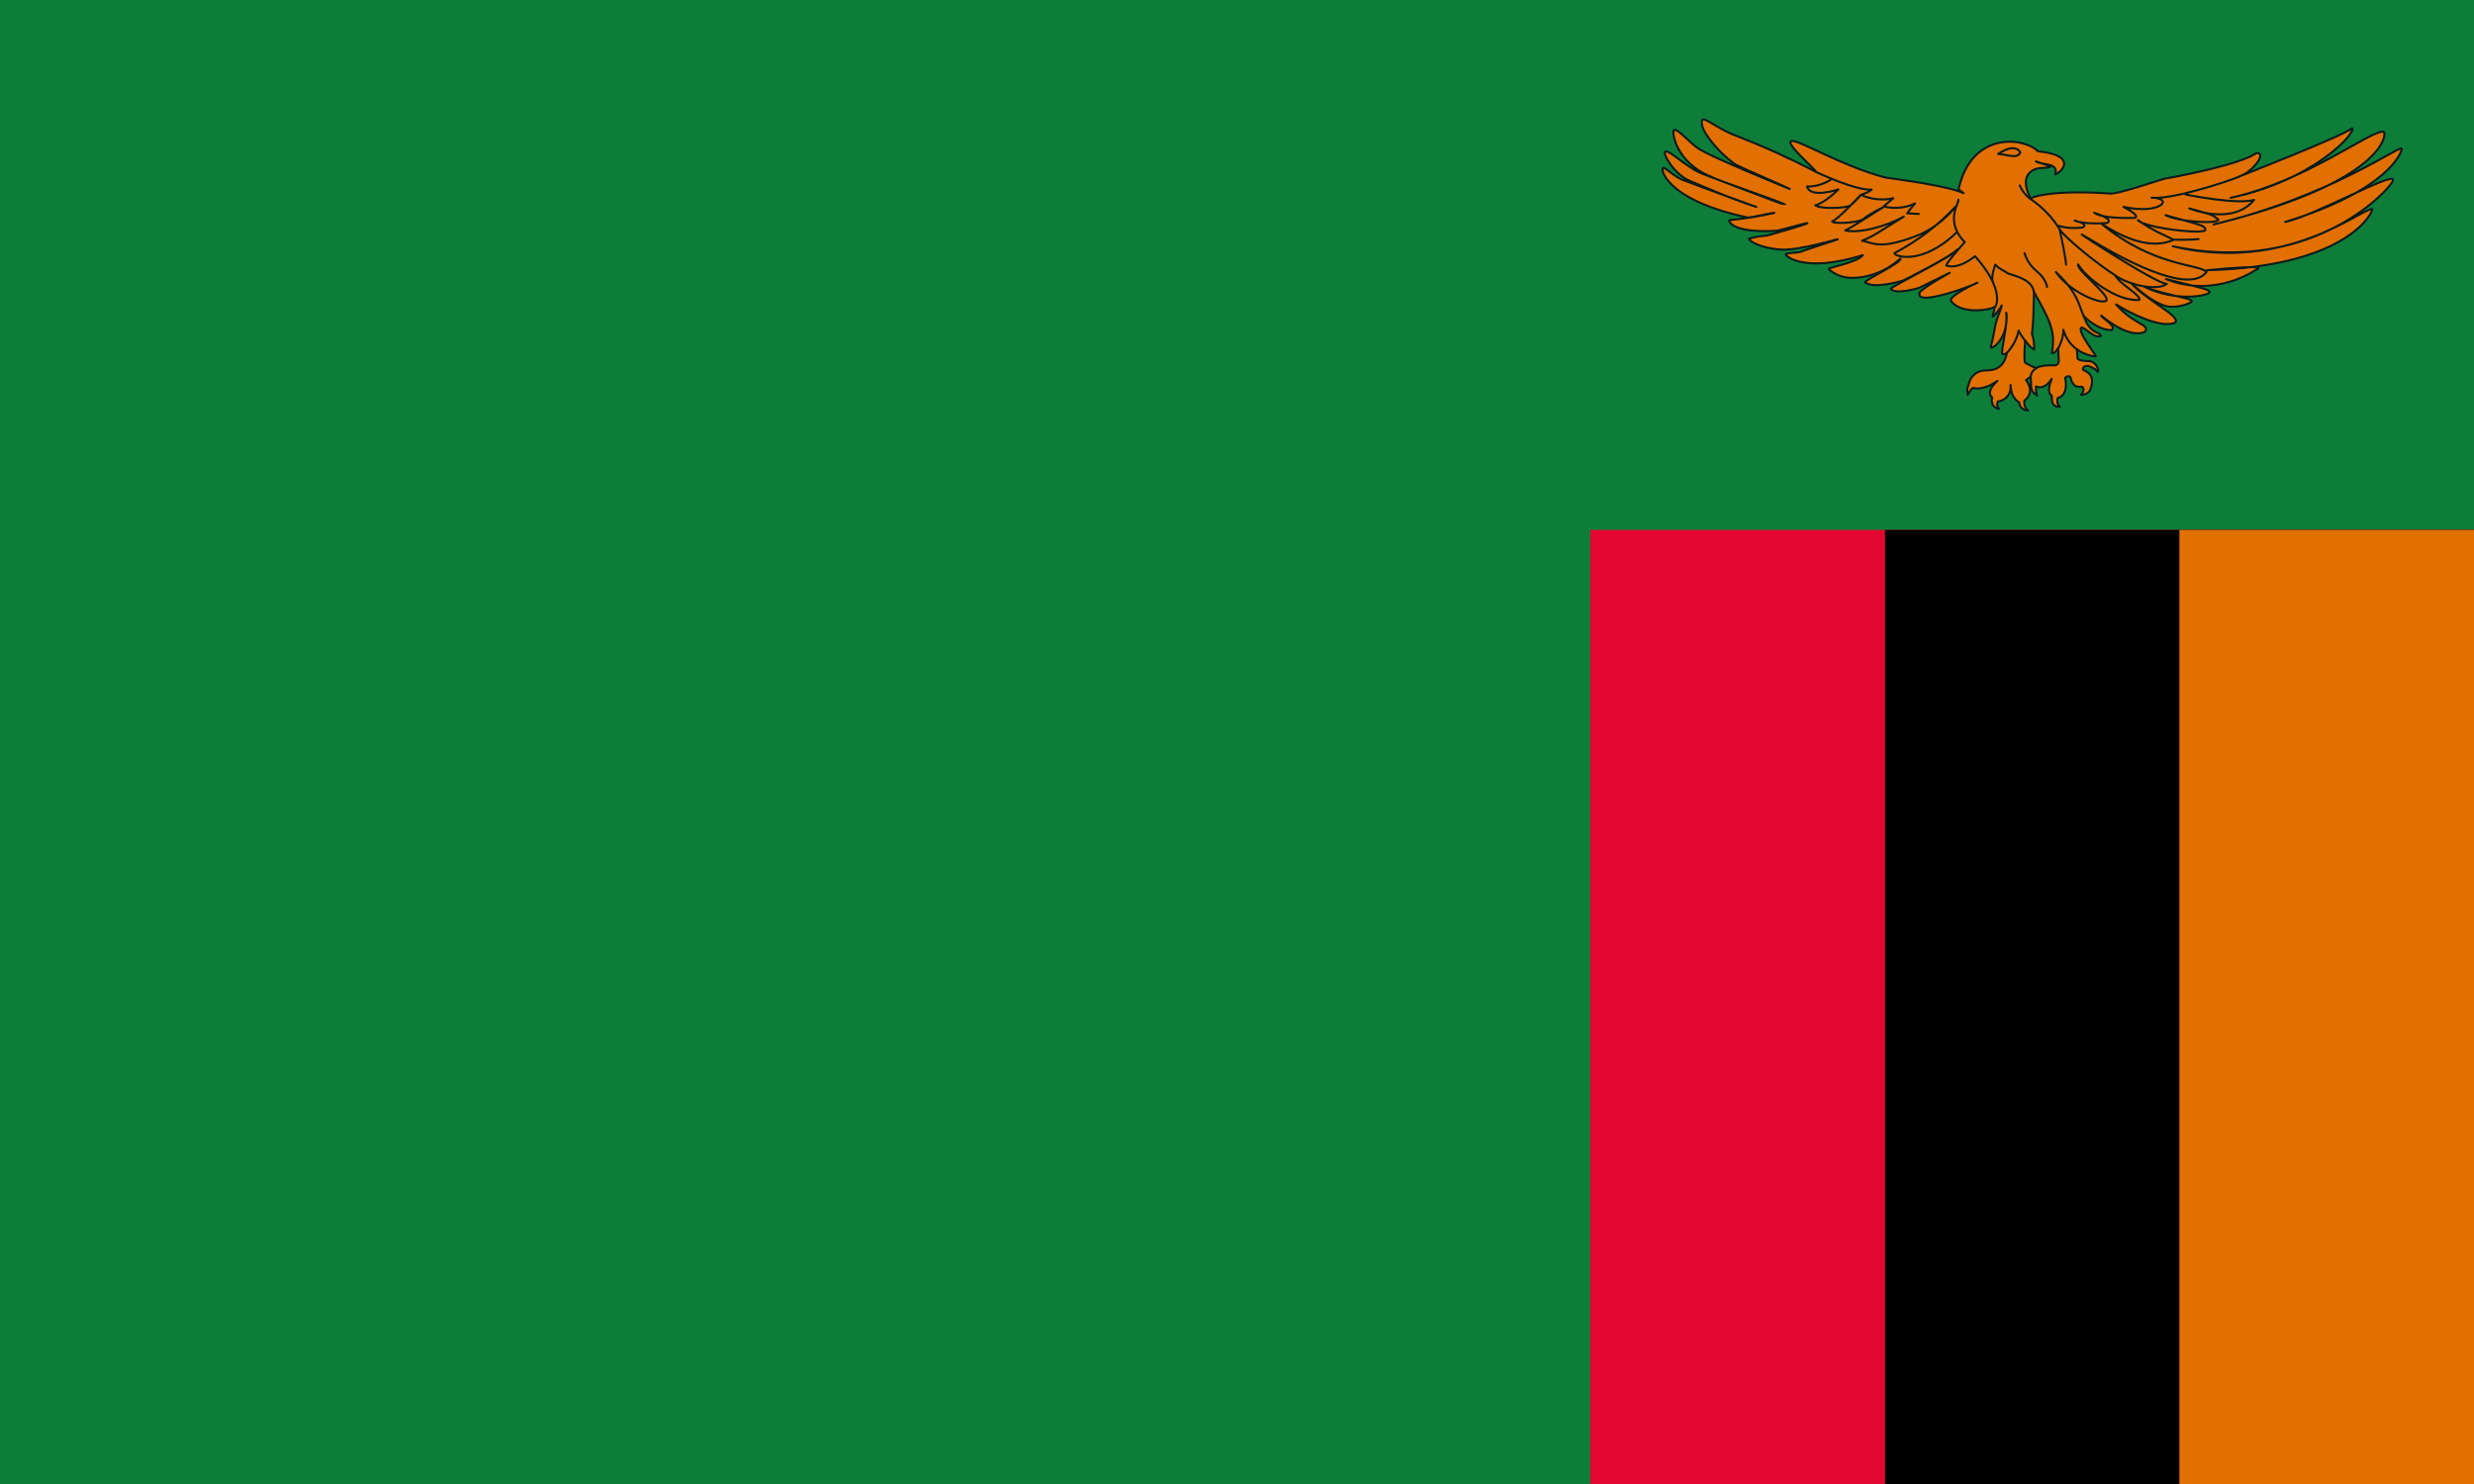
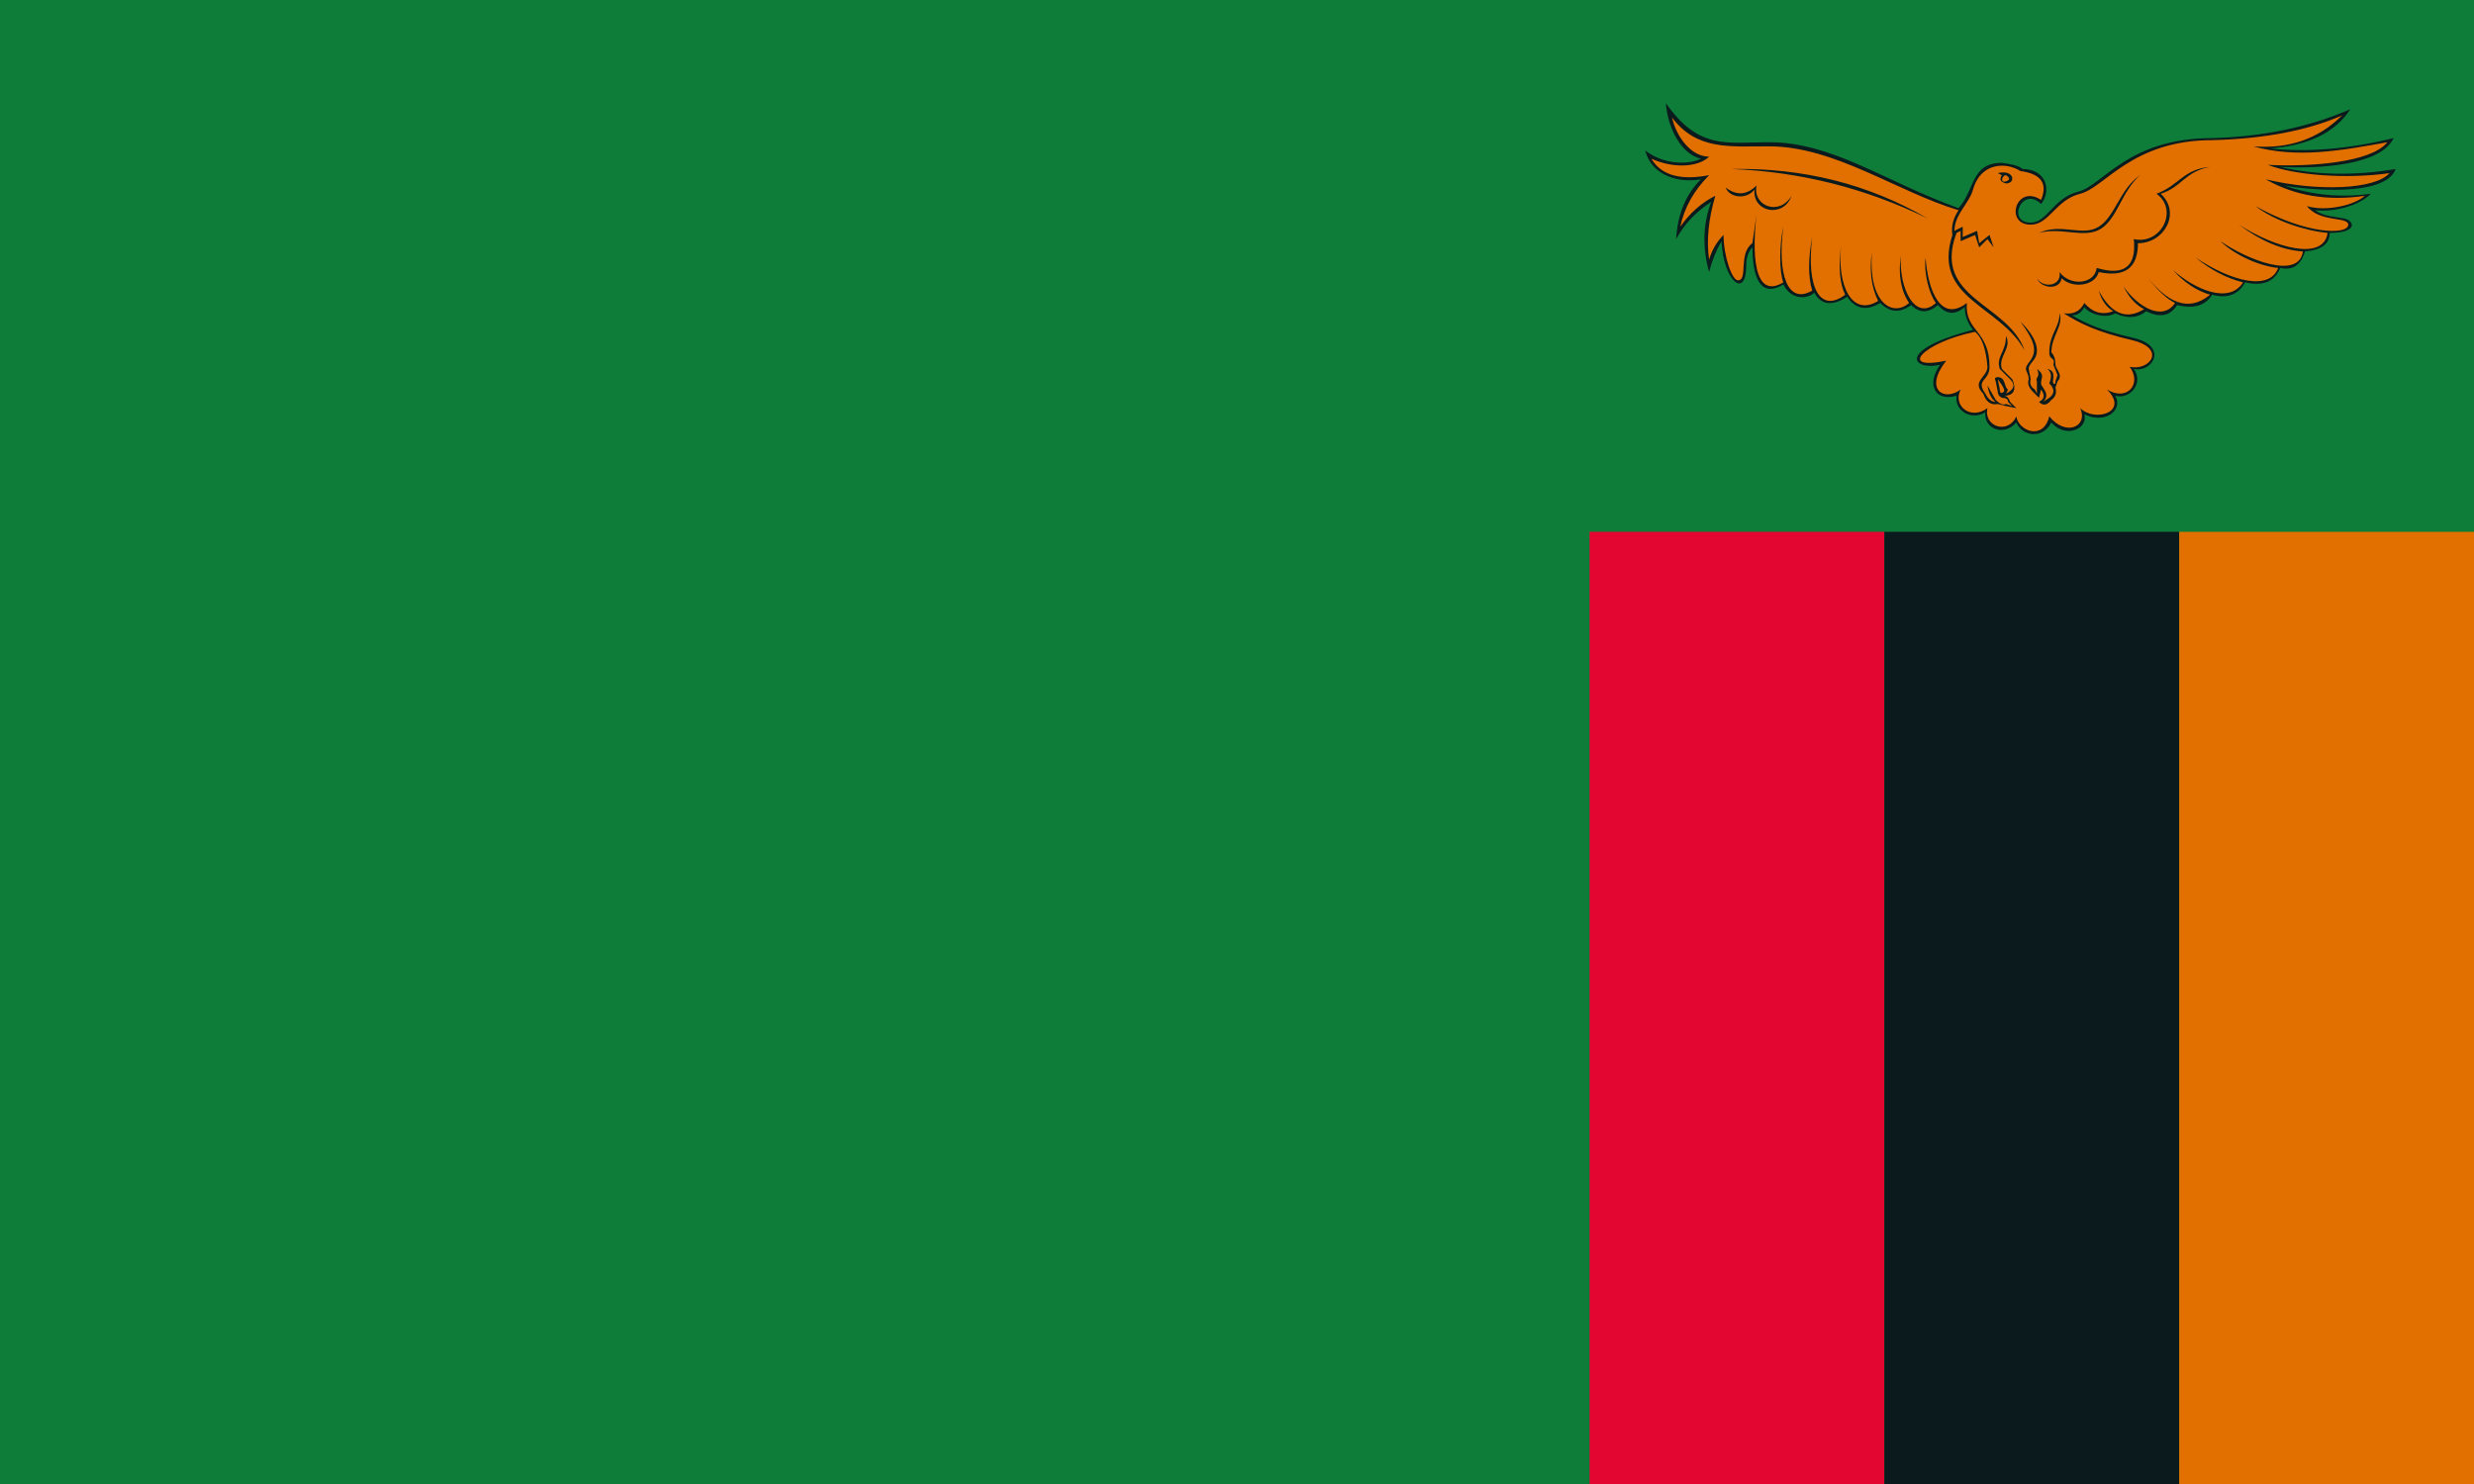
<svg xmlns="http://www.w3.org/2000/svg" width="1200" height="720">
  <path fill="#0f7d3a" d="M0 0h1200v720H0z" />
-   <path fill="#e30631" d="M771.4 257.1H1200V720H771.4z" />
-   <path d="M914.3 257.1H1200V720H914.3z" />
-   <path fill="#e17000" d="M1057.1 257.1H1200V720h-142.9z" />
-   <path fill="#e17000" stroke="#0a1a1d" stroke-linecap="round" stroke-linejoin="round" d="M982.4 176c1.8 1.2 5.2 2.6 5.2 2.6 3.3-2 9.6-1.1 10-1.5.5-.5 1-1.5 1-1.5l-.3-6.7q-1.8 2.8-3.1 2.4c2.1-10.3-1-16-8.6-29.6-.2 8-.3 15.2-1 20.3 1.2 3.9.8 3.7 1.2 7.6-1.5-.6-3.1-2.4-4.5-4.4 0 0-.8 9.1 0 10.8m29.8-19.3c3.2 5.3 6 4.2 7 6.2-3.2 1.7-7-3.6-9.5-4-2.4 1.5 7 13.2 7 14-.1.2-5-.4-9.2-3.4l.3 4.3c0 .3.3 1.3 5.8 1.4 4.5.7 4.8 6.7 3.8 5-1-1.6-4.6-2.7-4.6-2.7s-3 .1-2.3 2c5.7 2 4.5 6.8 3.5 9.5-1 2.6-4.5 2.6-4.5 2.6s2.5-3 .3-4c-4.7 1-5.3-4.3-5.3-4.3s-.8-1.8-2.7 0c1.8 9-3.6 9.8-3.6 9.8s-.9 2.6 1 4.3c-5 0-3.5-4.6-4-5.6-.7-.1-2.5-2.2.1-8-3.8 5.9-7.6 3.7-7.6 3.7s-.3 1.9.5 4.5c-3-2.2-3-3.3-3-7.2l-.2-2-2.2 1.6c4.8 6.3-.8 10-.8 10s-.5 3 1.8 4.8c-4.3-.3-4.3-4-4.3-4s-4-1.7-4.2-8.4a7 7 0 0 1-6.2 8s-.9 1.7.6 3.6c-4.7-1-3.3-5.6-3.3-5.6s-3.7-2.2 2.5-8c-6.8 4.8-11 3.6-12 3.4 0 0-.9.8-2.4 3.4-.5-3.8.3-4.3.3-4.3s.8-7.7 9-7.6c8 0 9.2-6 9.8-8.7-1.1 1-1.7 1-2.2.8-1.2-.4 3-15.8 1.8-20.1 1.4 13-7.8 18.5-7.5 16.6 1.3-4.2 1.6-8.1 2.5-11.6s2.5-6.6 2.8-8.5c-1 2.2-4 5.3-4.2 5.4-.8.6 1.6-5.4.5-4.6-2.2 1.5-16.5 3.7-21-3.2 0-3 14-9.2 12.9-8.6-2 1.3-28.8 11.3-28.1 5.4-1.5-1.4 15.2-10.5 14.8-10.3l-14.8 7.3c-.5.3-11.8 3.5-13.9.5-.4-.7 32.1-16.8 32.3-19.1-2.2 3-25.2 14.6-26.1 15s-14.5 4.4-18.6 1c-.9-.9 18-9.6 17.1-11.6a36 36 0 0 1-18.3 9c-3 .5-6.2.6-8.6.1-4.8-1-7.9-3.7-7.8-4.1 0-.7 13.6-3 16.5-6.6-28.3 8.8-37.9.5-37.4-.6.3-.4 6.5-.7 7.2-1 .4-.4 17.5-5.8 18-6.1.3-.4-17.9 5.4-27.4 5-10.8-.7-16-4.5-15.6-5.3a32 32 0 0 1 7.9-1.4c1.4-.1 19.8-5.6 20.4-6 1.2-1-12.8 3.4-15.4 3.6-20 1.1-23-4.2-22.5-5.2a174 174 0 0 0 21.8-3.5c.6-.5-12 2.6-13.1 2.2-35-7.5-41.1-20.3-41.1-23.3 0-2.7 3.6 2.2 9.1 4.8 12.1 4.7 37.3 13.7 36.4 13.4-13.5-4.3-28.5-11.2-32.4-12.7-7.5-3.2-13.3-13.3-11.7-14.2 1.7-1 10.8 8.2 18.2 10.9 1.5.5 39.8 15.3 39.9 15 .3-.8-33.2-11.9-36-13.7C813 79 810.7 64 812 63c2.1-.6 8.1 7 12.5 9.5 2.7 1.5 8 4.6 43.6 19.2.4-.1-23.2-10.2-26.2-11.8a56 56 0 0 1-14.5-15c-2.3-3.5-2.4-7-1.2-7 2 0 8.6 5.5 16.8 8.3a377 377 0 0 1 37.8 17.2c.8-.3-15-13.7-12-14.9 2-1.7 24.2 12 45.6 17.6 8 1.2 29.9 4 38 7.6-1.6-1.1-1.9-1.5-2.4-1.9 6.4-28.7 32.2-25 38.5-18.4 19.2 1.9 11.8 10 8.4 11.2 1.7-6-6.2-4.2-9.4-6.3l7.2 2.5c-2 .9-2.8.5-5.6.8-3.4.4-9.9 3.6-4.2 14.6 0 0 8.1-4.4 38.6-2.3 3.3.4 20.8-5.5 26.3-7.2 8.9-1.5 37-7.1 44.6-12.4 5.4-.6-1.4 9-8.2 11.3 0 0 50.2-19.6 54.7-23.4 2 2.3-18.7 25.3-59 33.8 36.6-8 67.9-32.9 74.2-32.1 1.9.4 1.5 24.3-82.4 45 58-13.9 91.3-39.4 91.3-36.7 0 1.3-5.8 19.9-56.6 35.5 14.2-3 52.7-24.6 52.3-20.4 1.2 1.7-37.3 47-106.8 32.2 55.5 13.2 91.5-18.6 96.7-18 1 .1-10.3 27.9-80.2 29.6 33.5-3.2 23.8-.2 23.8-.2s-19.7 14.1-43.6 4.5c18.8 4.7 20.8 4.9 21.2 6.4-1.2 1.9-16.6 4.7-31.5-2.6 9.9 4 22.7 5.3 22.9 7-1.6 1.7-8.5 3.3-12.3 2.4-3.4-.8-9.6-4-17.1-11.2 6.7 8 24.4 16.1 21.3 19.1-7.2 3.2-22.6-5-28.7-8.8 8.8 10.1 16.8 9.6 14 13.3-7.3 3.3-18.6-5.6-21.2-7.9 0 1 7.6 5.1 5.1 7-6.6.4-13.4-6.5-13.6-6.8z" />
-   <path fill="none" stroke="#0a1a1d" stroke-linecap="round" stroke-linejoin="round" d="M881 83.5s18.9 9 26.8 8.5c-2.1 1.8-5.3 2.5-5.3 2.5 2 .8 7.5 3.4 15.8 1.7l-4.6 3.9s7.1 2.4 15.2-1.4c-2.5 2.8-3.8 4.8-3.8 4.8l5.6.3M888.3 87s-5.2 3.7-11.8 3.5c1.7 6 15.2 1.4 15.2 1.4s-6.5 6.6-11.2 7.7c2.8 2 14.6 1.3 16.6.3s5.4-5.3 5.4-5.3-12 12.9-13.8 12.7c-.3 1.5 12.7 1 15.3-1.2s9.5-5.6 9.5-5.6-17.7 11.3-18.5 11.3c6.6 1.6 19.9-1.9 28.4-6.7-12.6 7.7-13.7 9-20.2 11.7 5.8 1.1 8.7 4.7 28-3 11-4.9 17.4-13.6 17.4-13.6a111 111 0 0 1-29.7 22.6c-.7 1.3 12.8 6.6 30-9.9m1-16c.4 1.8-6.8 10.4 3.1 20.6-9 10-9 11.3-9 11.3s5 2.6 14-4.5c14.8 16.7 9.9 24.4 9.9 24.4m-1.2-11.8s-1.3-1.8 1.1-8.5c2.2 2.4 4.6 3 5.7 4 1 .9 12.2 2.4 13 9.2m-4.5-18.8s1.2 5 5.9 8.8 5 7.6 5 7.6M973.6 171c2.2-2.1 5-7 5.5-10.6q1 2 3.2 5m16 3.6c1.5-2.6 2.7-6.5 2.5-9a18 18 0 0 0 6.7 9.6M979.7 90s1.6 4.5 6.4 7.4a48 48 0 0 1 12.8 13.6c.6 2 3.4 15.9 3.2 17.4m84-42.7c-7.2 3-33.3 11.3-42.5 10.2 11 .1 4.9 8.4-13.6 4.5 8.8 4.5 5.5 5.3 5.5 5.3s-15.6.7-19.7-2.5c10.5 3.6 6.2 5 6.2 5s-10.7.9-15.7-1.2c7.7 2 3.7 3.4 3.7 3.4s-6.1.9-11.3-.8m61.3-15.3c.4.2 25.1 5.1 33.3 2.7-10.4 12.8-31.4 4.1-31.4 4.1 10.3 2.9 10.7 2.7 14 5.3 1 2.5-19 1.3-25.5-2 18.3 5.2 18.7 4.8 19.3 7 .8 2.7-30-.8-32.7-4.6 8.2 5.8 12.7 7 17.3 9.6-5.6 2.3-15.9 4.5-34.8-7.7 25 20.7 47.3 19.4 50.8 23.2-8.6 11.7-42.1-7-57.6-16.4-15.4-9.5 33.8 22.8 38.3 22.2-4.3 3.5-17.7 1-25.1-4.1m-46-59.5c0-.5-2.3-5-10.7.6 4.5.2 9 2.6 10.7-.6m30.8 79.3c-2.2-4.6-2.5-11.1-13.5-21.4 7.3 10.5 23.9 16.5 24.6 13.5s-14.6-14.5-13.8-17.2c3 5.6 18.4 18.2 29.7 17.2.8-2.4-9.2-7.3-11.8-12-7.3-4.4-25-18.6-27-22.5m67.5 5c-2.9.4-11.5.4-12.8.2m-66 62.5a5 5 0 0 0-2.6 4.1" />
+   <path fill="#e30631" d="M771 258h143v462H771z" />
+   <path fill="#0a1a1d" d="M914 258h143v462H914zm13-110q6 6 13 0 6 7 13 1 0 6 4 11c-38 10-29 20-16 17-7 10-2 18 8 15-1 8 8 12 14 8-1 8 9 12 15 5 3 7 13 8 17 0 7 8 18 3 16-4 10 5 19-2 15-9 7 2 14-6 9-13 9 2 17-11 0-15s-23-7-30-11q4 0 6-4c2 3 10 6 15 3 2 1 9 4 15-1q10 5 15-3 12 3 17-5 11 3 16-6 13 3 17-7 9 2 12-8 12-1 12-9c14 0 12-6 7-7s-10-1-14-4c9 1 21-2 27-8q-22 3-42-4c10 2 49 6 54-8q-30 5-56-1c20 1 49-1 55-14q-33 8-60 5 28-2 39-19-30 13-67 14c-41 0-53 23-65 26s-15 15-23 15c-12 0-4-18 5-9 5-6 3-17-9-17q-2-2-10-3c-15 0-13 13-21 22-36-13-61-32-92-32-20 0-34 4-50-19 1 13 8 25 17 27-6 3-18 3-27-4 3 12 16 16 27 14q-11 11-12 29 6-11 17-18-6 16-1 34 2-8 6-15c1 20 12 28 12 12q0-6 3-9c0 10 2 26 15 18 4 8 12 7 15 4q5 9 16 2 6 9 16 3 7 7 15 1" />
+   <path fill="#e17000" d="M1057 258h143v462h-143zM801 77c11 5 23 4 28-1-9 0-16-10-18-19 12 16 28 14 47 14 32 0 62 22 92 31q-4 6-3 12c-10 31 23 34 35 56-8-23-45-25-33-57l2-1v5l7-3 2 6 4-4 3 4-2-6-5 4-1-6-7 3v-5l-4 2c0-8 7-13 9-20 4-14 17-13 23-9q15 2 10 14c-12-8-18 12-5 12 9 0 12-12 24-15s25-26 64-26q38-1 63-12-17 17-43 15c21 6 43 2 65-2-8 10-38 12-58 11 13 5 38 7 59 4-7 8-35 9-60 3q21 12 48 8c-4 4-18 8-28 5 6 8 20 5 20 9 0 5-20 5-45-9 9 7 24 12 35 13-2 14-26 7-43-4q16 12 31 13c-2 14-27 4-40-5 6 6 18 12 28 13-4 11-22 7-40-5q11 9 23 12c-7 11-24 3-34-6q8 9 18 12c-11 9-21 3-30-8q7 9 13 12c-6 9-18 2-25-8q4 8 10 11-13 8-22-9 2 7 7 10-8 3-14-4-3 6-10 5c8 5 16 9 33 13s9 15-1 13c6 8-1 17-11 11 11 11-6 16-13 9 4 9-7 14-15 4-3 12-15 7-16 0-4 9-16 5-14-4-8 6-17-1-13-9-8 6-18 0-7-14-24 5-11-9 14-14q5 4 6 17c0 5-8 7-2 13q2 6 7 5l4 1 5 1-3-3q-1-3-3-3c7 0 5-6 4-8l-5-5c-2-6 5-10 2-16 0 8-5 10-3 16l5 5q4 4-2 7l1-2c-2-1-1-6-5-6q-2 0-1 2l1 5q0 2 2 3 3 0 3 2l2 2-3-1q-2 1-5-2l-4-7q1 6 4 8-3 0-5-4c-5-7 2-6 2-13 0-18-12-17-11-31-13 10-19-7-20-22-1 8 2 18 5 22-10 9-18-7-17-23q-2 14 4 23c-8 7-20 0-18-25q-2 14 3 24c-13 8-20-8-18-27q-2 16 2 24c-12 9-19-3-16-28q-3 16 0 26c-12 7-17-8-14-31-2 9-2 22 0 27-15 9-15-16-13-33l-2 14c-7 5-2 18-7 18-3 0-7-12-7-22q-5 5-7 12-2-14 3-31-10 5-17 15 3-14 14-25-21 4-28-8m134 29q-43-25-95-24 50 2 95 24m-83-16q-7 7-15 1c2 5 10 6 14 1-1 11 14 14 18 3-6 10-19 5-17-5m137 23c11-3 22 3 30-2s10-18 19-26c-10 7-12 20-20 25s-18-2-29 3m-1 22c2 5 11 6 12 0 5 5 16 4 18-3q19 4 19-14c13 0 21-15 11-24 10-3 12-11 24-13-13 1-15 9-26 13 11 8 2 25-11 22q2 20-18 14c-1 8-13 9-18 2 1 7-8 8-11 3m-17-50q-2 3 2 4c5 0 4-7-4-5zm2 0q3 2 0 3c-3 1-2-3 0-3m11 91c-3 4 0 4 0 8q-1 3 2 6l3 3 1-4q3 4-1 6 3 3 6-1 3-2 2-6l1-3c3-3-1-6-1-8q0-4-2-6c0-8 6-13 4-19 0 7-5 10-5 19 0 4 3 2 2 6l2 5-1 3q0 2-1 1c-1-1 2-6-3-7q3 2 1 7 4 4 0 7l-3 2c4-4-1-7-1-9 0-3 2-4-2-7 2 4-1 4 0 6v6l-1-2q-3-2-2-5l-1-5c0-3 4-4 4-9q0-6-8-14c8 11 8 15 4 20m-14 13-1-5s4 5 3 6-2 1-2-1" />
</svg>
